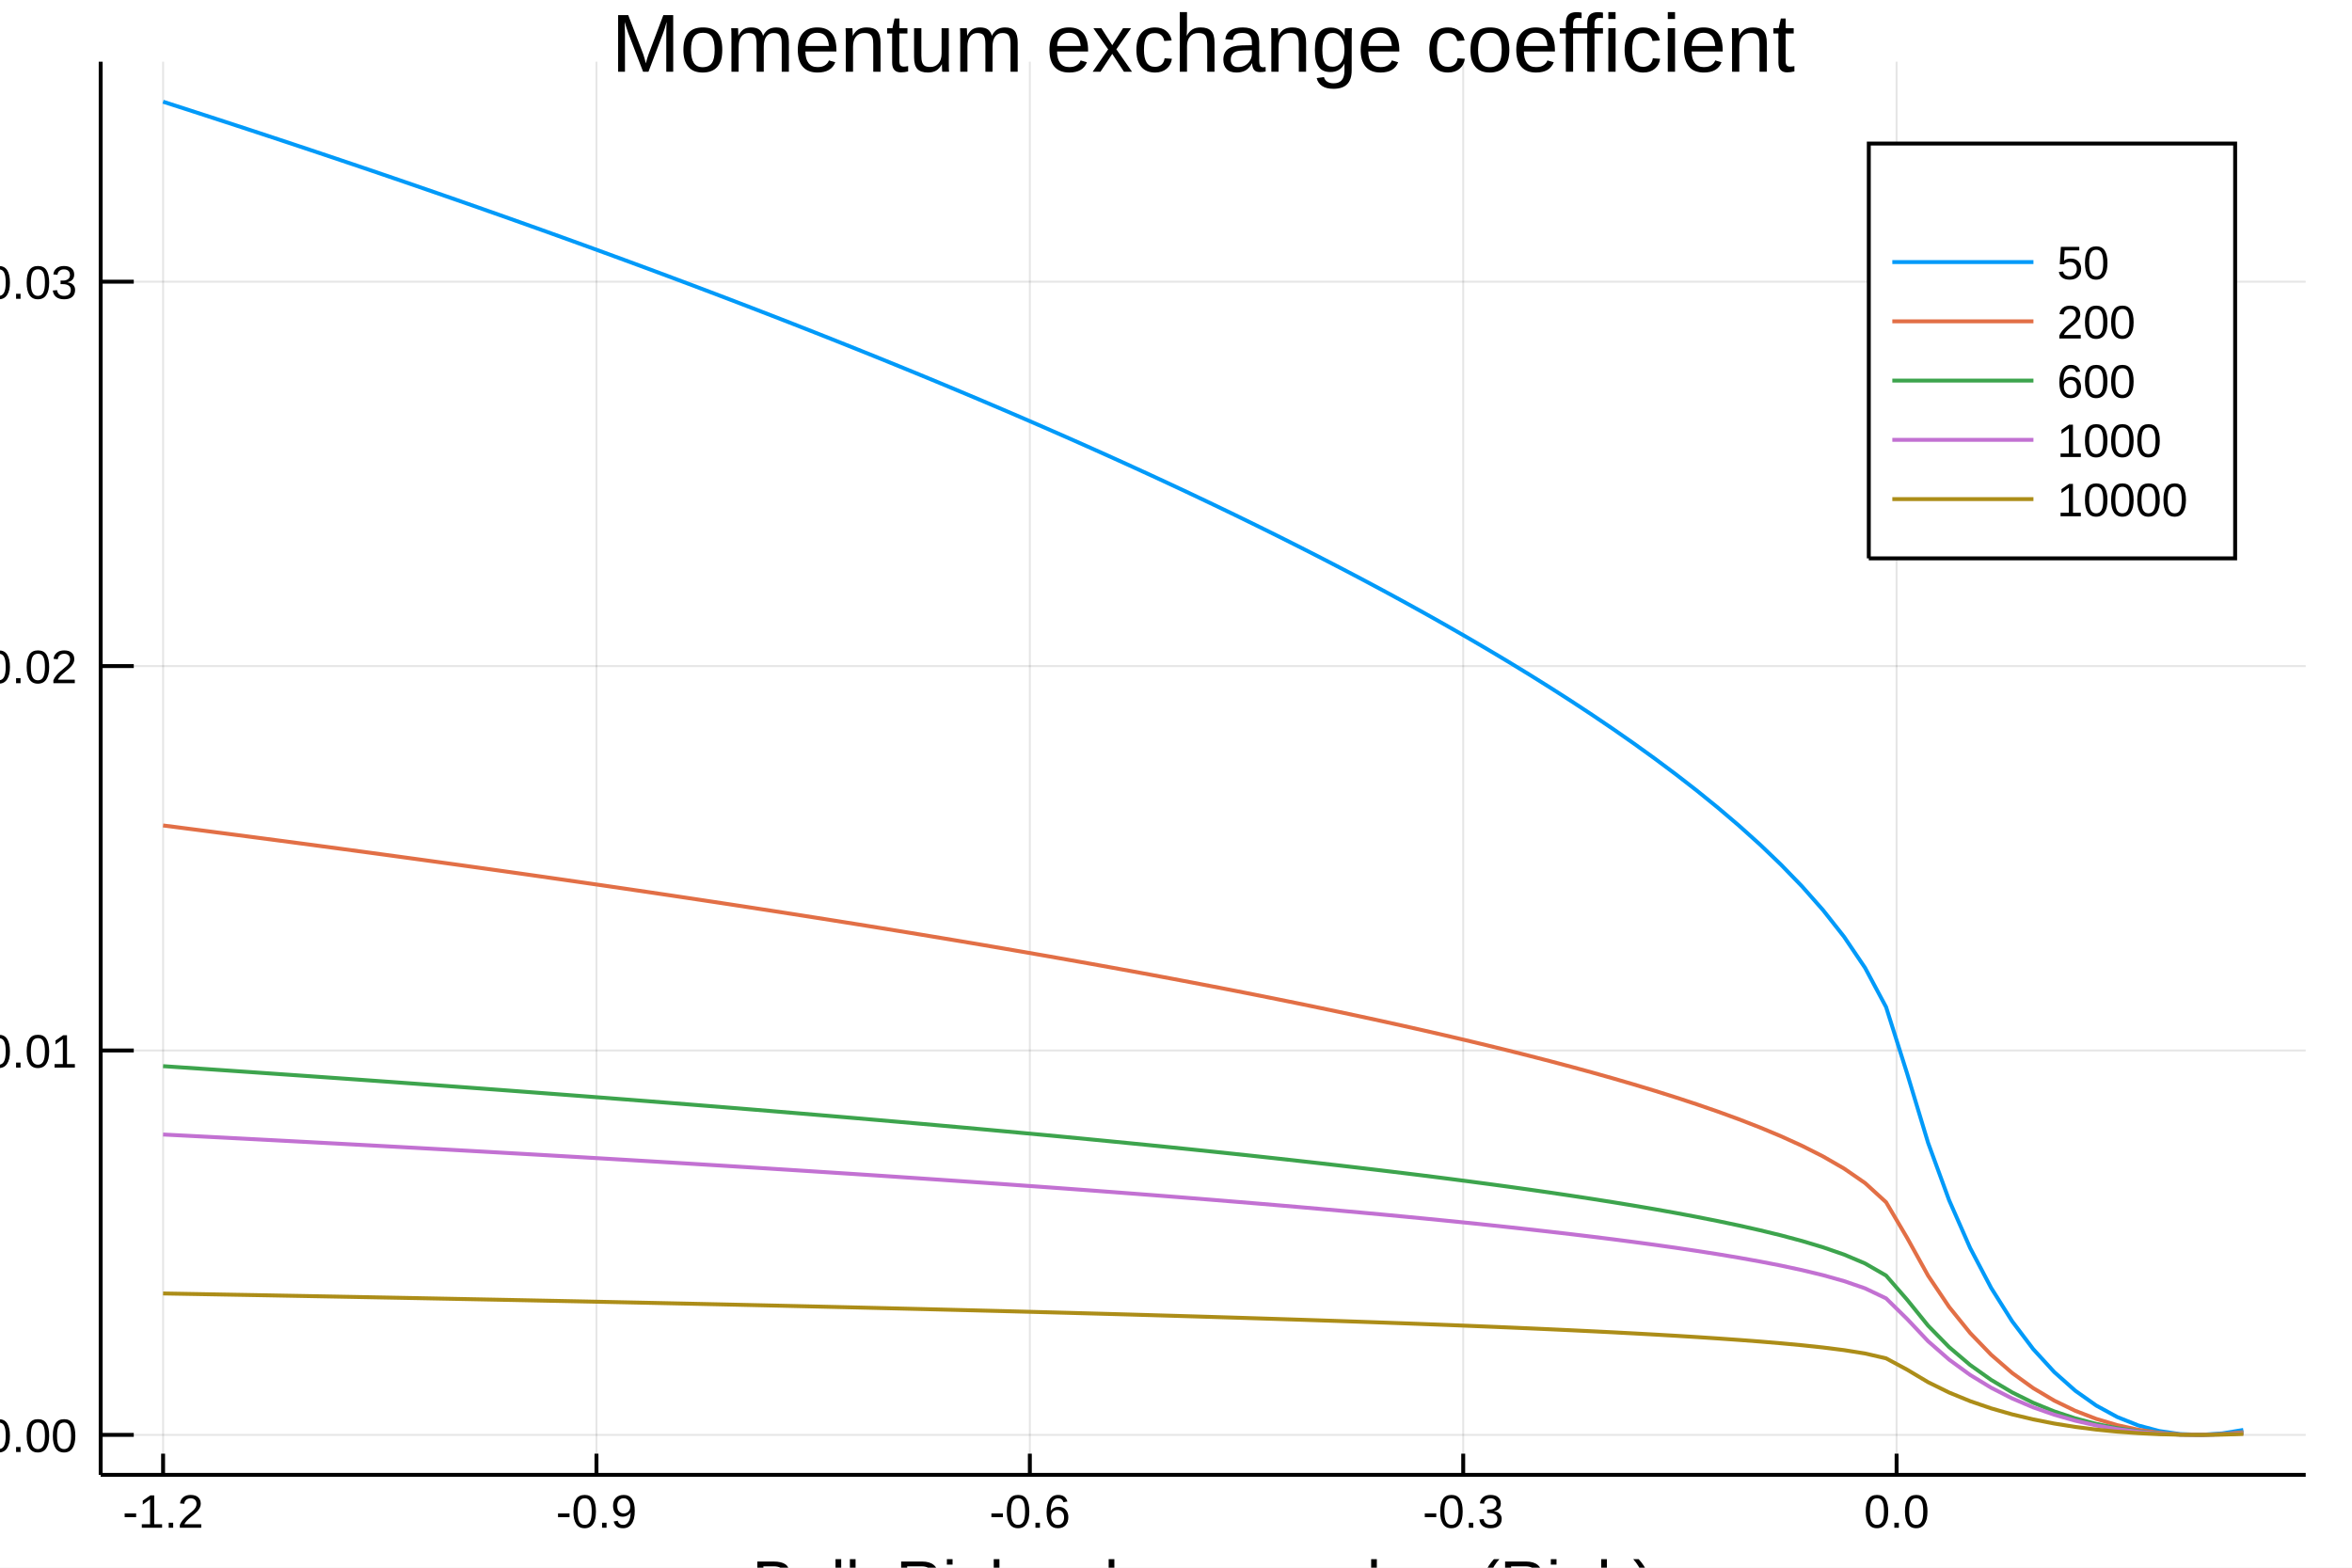
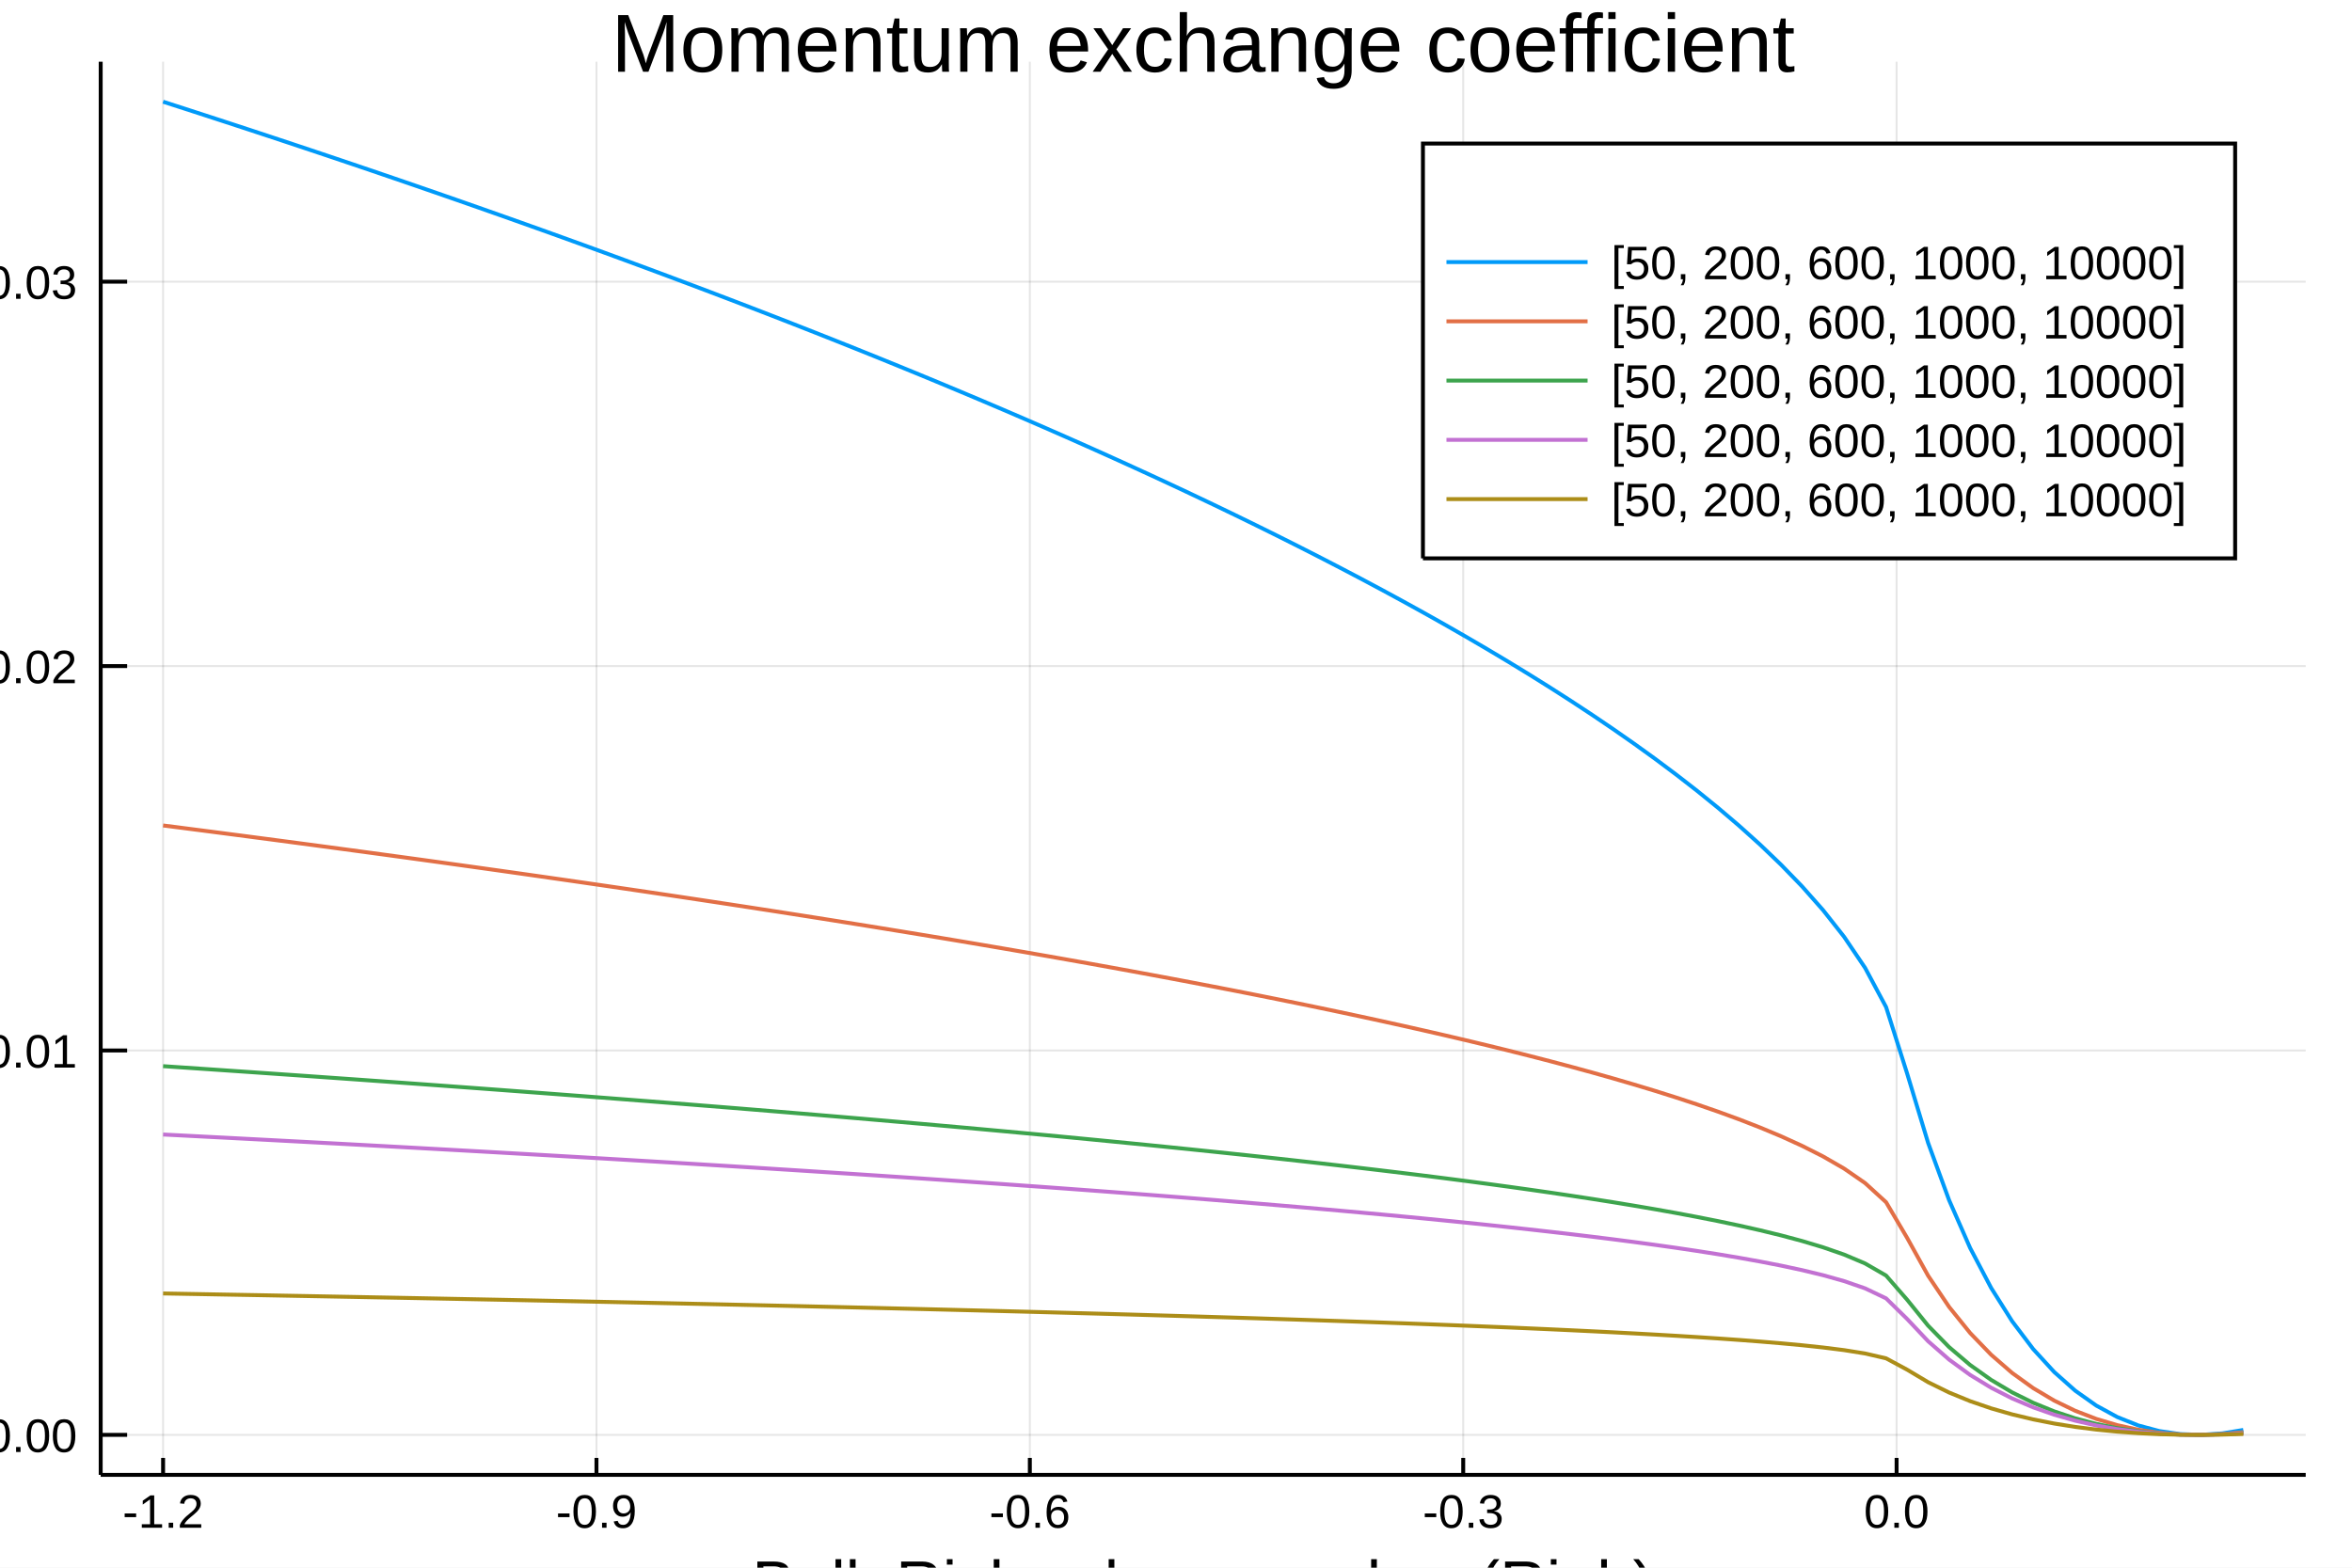
<svg xmlns="http://www.w3.org/2000/svg" width="600" height="400" viewBox="0 0 2400 1600">
  <defs>
-     <clipPath id="clip4800">
+     <clipPath id="clip5400">
      <rect x="0" y="0" width="2400" height="1600" />
    </clipPath>
  </defs>
-   <path clip-path="url(#clip4800)" d=" M0 1600 L2400 1600 L2400 0 L0 0  Z   " fill="#ffffff" fill-rule="evenodd" fill-opacity="1" />
+   <path clip-path="url(#clip5400)" d=" M0 1600 L2400 1600 L2400 0 L0 0  Z   " fill="#ffffff" fill-rule="evenodd" fill-opacity="1" />
  <defs>
-     <clipPath id="clip4801">
+     <clipPath id="clip5401">
      <rect x="480" y="0" width="1681" height="1600" />
    </clipPath>
  </defs>
-   <path clip-path="url(#clip4800)" d=" M102.74 1505.26 L2352.76 1505.26 L2352.76 62.992 L102.74 62.992  Z   " fill="#ffffff" fill-rule="evenodd" fill-opacity="1" />
+   <path clip-path="url(#clip5400)" d=" M102.74 1505.26 L2352.76 1505.26 L2352.76 62.992 L102.74 62.992  Z   " fill="#ffffff" fill-rule="evenodd" fill-opacity="1" />
  <defs>
-     <clipPath id="clip4802">
+     <clipPath id="clip5402">
      <rect x="102" y="62" width="2251" height="1443" />
    </clipPath>
  </defs>
-   <polyline clip-path="url(#clip4802)" style="stroke:#000000; stroke-width:2; stroke-opacity:0.1; fill:none" points="   166.42,1505.26 166.42,62.992    " />
-   <polyline clip-path="url(#clip4802)" style="stroke:#000000; stroke-width:2; stroke-opacity:0.1; fill:none" points="   608.64,1505.26 608.64,62.992    " />
-   <polyline clip-path="url(#clip4802)" style="stroke:#000000; stroke-width:2; stroke-opacity:0.1; fill:none" points="   1050.86,1505.26 1050.86,62.992    " />
-   <polyline clip-path="url(#clip4802)" style="stroke:#000000; stroke-width:2; stroke-opacity:0.1; fill:none" points="   1493.08,1505.26 1493.08,62.992    " />
-   <polyline clip-path="url(#clip4802)" style="stroke:#000000; stroke-width:2; stroke-opacity:0.1; fill:none" points="   1935.3,1505.26 1935.3,62.992    " />
-   <polyline clip-path="url(#clip4802)" style="stroke:#000000; stroke-width:2; stroke-opacity:0.1; fill:none" points="   102.74,1464.45 2352.76,1464.45    " />
-   <polyline clip-path="url(#clip4802)" style="stroke:#000000; stroke-width:2; stroke-opacity:0.1; fill:none" points="   102.74,1072.13 2352.76,1072.13    " />
-   <polyline clip-path="url(#clip4802)" style="stroke:#000000; stroke-width:2; stroke-opacity:0.1; fill:none" points="   102.74,679.81 2352.76,679.81    " />
-   <polyline clip-path="url(#clip4802)" style="stroke:#000000; stroke-width:2; stroke-opacity:0.1; fill:none" points="   102.74,287.491 2352.76,287.491    " />
-   <polyline clip-path="url(#clip4800)" style="stroke:#000000; stroke-width:4; stroke-opacity:1; fill:none" points="   102.74,1505.26 2352.76,1505.26    " />
-   <polyline clip-path="url(#clip4800)" style="stroke:#000000; stroke-width:4; stroke-opacity:1; fill:none" points="   102.74,1505.26 102.74,62.992    " />
-   <polyline clip-path="url(#clip4800)" style="stroke:#000000; stroke-width:4; stroke-opacity:1; fill:none" points="   166.42,1505.26 166.42,1483.63    " />
-   <polyline clip-path="url(#clip4800)" style="stroke:#000000; stroke-width:4; stroke-opacity:1; fill:none" points="   608.64,1505.26 608.64,1483.63    " />
-   <polyline clip-path="url(#clip4800)" style="stroke:#000000; stroke-width:4; stroke-opacity:1; fill:none" points="   1050.86,1505.26 1050.86,1483.63    " />
-   <polyline clip-path="url(#clip4800)" style="stroke:#000000; stroke-width:4; stroke-opacity:1; fill:none" points="   1493.08,1505.26 1493.08,1483.63    " />
-   <polyline clip-path="url(#clip4800)" style="stroke:#000000; stroke-width:4; stroke-opacity:1; fill:none" points="   1935.3,1505.26 1935.3,1483.63    " />
-   <polyline clip-path="url(#clip4800)" style="stroke:#000000; stroke-width:4; stroke-opacity:1; fill:none" points="   102.74,1464.45 136.49,1464.45    " />
-   <polyline clip-path="url(#clip4800)" style="stroke:#000000; stroke-width:4; stroke-opacity:1; fill:none" points="   102.74,1072.13 136.49,1072.13    " />
-   <polyline clip-path="url(#clip4800)" style="stroke:#000000; stroke-width:4; stroke-opacity:1; fill:none" points="   102.74,679.81 136.49,679.81    " />
-   <polyline clip-path="url(#clip4800)" style="stroke:#000000; stroke-width:4; stroke-opacity:1; fill:none" points="   102.74,287.491 136.49,287.491    " />
-   <g clip-path="url(#clip4800)">
+   <polyline clip-path="url(#clip5402)" style="stroke:#000000; stroke-width:2; stroke-opacity:0.1; fill:none" points="   166.42,1505.26 166.42,62.992    " />
+   <polyline clip-path="url(#clip5402)" style="stroke:#000000; stroke-width:2; stroke-opacity:0.1; fill:none" points="   608.64,1505.26 608.64,62.992    " />
+   <polyline clip-path="url(#clip5402)" style="stroke:#000000; stroke-width:2; stroke-opacity:0.1; fill:none" points="   1050.86,1505.26 1050.86,62.992    " />
+   <polyline clip-path="url(#clip5402)" style="stroke:#000000; stroke-width:2; stroke-opacity:0.1; fill:none" points="   1493.08,1505.26 1493.08,62.992    " />
+   <polyline clip-path="url(#clip5402)" style="stroke:#000000; stroke-width:2; stroke-opacity:0.1; fill:none" points="   1935.3,1505.26 1935.3,62.992    " />
+   <polyline clip-path="url(#clip5402)" style="stroke:#000000; stroke-width:2; stroke-opacity:0.1; fill:none" points="   102.74,1464.45 2352.76,1464.45    " />
+   <polyline clip-path="url(#clip5402)" style="stroke:#000000; stroke-width:2; stroke-opacity:0.1; fill:none" points="   102.74,1072.13 2352.76,1072.13    " />
+   <polyline clip-path="url(#clip5402)" style="stroke:#000000; stroke-width:2; stroke-opacity:0.1; fill:none" points="   102.74,679.81 2352.76,679.81    " />
+   <polyline clip-path="url(#clip5402)" style="stroke:#000000; stroke-width:2; stroke-opacity:0.1; fill:none" points="   102.74,287.491 2352.76,287.491    " />
+   <polyline clip-path="url(#clip5400)" style="stroke:#000000; stroke-width:4; stroke-opacity:1; fill:none" points="   102.74,1505.26 2352.76,1505.26    " />
+   <polyline clip-path="url(#clip5400)" style="stroke:#000000; stroke-width:4; stroke-opacity:1; fill:none" points="   102.74,1505.26 102.74,62.992    " />
+   <polyline clip-path="url(#clip5400)" style="stroke:#000000; stroke-width:4; stroke-opacity:1; fill:none" points="   166.42,1505.26 166.42,1487.95    " />
+   <polyline clip-path="url(#clip5400)" style="stroke:#000000; stroke-width:4; stroke-opacity:1; fill:none" points="   608.64,1505.26 608.64,1487.95    " />
+   <polyline clip-path="url(#clip5400)" style="stroke:#000000; stroke-width:4; stroke-opacity:1; fill:none" points="   1050.86,1505.26 1050.86,1487.95    " />
+   <polyline clip-path="url(#clip5400)" style="stroke:#000000; stroke-width:4; stroke-opacity:1; fill:none" points="   1493.08,1505.26 1493.08,1487.95    " />
+   <polyline clip-path="url(#clip5400)" style="stroke:#000000; stroke-width:4; stroke-opacity:1; fill:none" points="   1935.3,1505.26 1935.3,1487.95    " />
+   <polyline clip-path="url(#clip5400)" style="stroke:#000000; stroke-width:4; stroke-opacity:1; fill:none" points="   102.74,1464.45 129.74,1464.45    " />
+   <polyline clip-path="url(#clip5400)" style="stroke:#000000; stroke-width:4; stroke-opacity:1; fill:none" points="   102.74,1072.13 129.74,1072.13    " />
+   <polyline clip-path="url(#clip5400)" style="stroke:#000000; stroke-width:4; stroke-opacity:1; fill:none" points="   102.74,679.81 129.74,679.81    " />
+   <polyline clip-path="url(#clip5400)" style="stroke:#000000; stroke-width:4; stroke-opacity:1; fill:none" points="   102.74,287.491 129.74,287.491    " />
+   <g clip-path="url(#clip5400)">
    <text style="fill:#000000; fill-opacity:1; font-family:Arial,Helvetica Neue,Helvetica,sans-serif; font-size:48px; text-anchor:middle;" transform="rotate(0, 166.42, 1559.26)" x="166.42" y="1559.26">-1.2</text>
  </g>
-   <g clip-path="url(#clip4800)">
+   <g clip-path="url(#clip5400)">
    <text style="fill:#000000; fill-opacity:1; font-family:Arial,Helvetica Neue,Helvetica,sans-serif; font-size:48px; text-anchor:middle;" transform="rotate(0, 608.64, 1559.26)" x="608.64" y="1559.26">-0.9</text>
  </g>
-   <g clip-path="url(#clip4800)">
+   <g clip-path="url(#clip5400)">
    <text style="fill:#000000; fill-opacity:1; font-family:Arial,Helvetica Neue,Helvetica,sans-serif; font-size:48px; text-anchor:middle;" transform="rotate(0, 1050.86, 1559.26)" x="1050.86" y="1559.26">-0.6</text>
  </g>
-   <g clip-path="url(#clip4800)">
+   <g clip-path="url(#clip5400)">
    <text style="fill:#000000; fill-opacity:1; font-family:Arial,Helvetica Neue,Helvetica,sans-serif; font-size:48px; text-anchor:middle;" transform="rotate(0, 1493.08, 1559.26)" x="1493.08" y="1559.26">-0.3</text>
  </g>
-   <g clip-path="url(#clip4800)">
+   <g clip-path="url(#clip5400)">
    <text style="fill:#000000; fill-opacity:1; font-family:Arial,Helvetica Neue,Helvetica,sans-serif; font-size:48px; text-anchor:middle;" transform="rotate(0, 1935.3, 1559.26)" x="1935.3" y="1559.26">0.0</text>
  </g>
-   <g clip-path="url(#clip4800)">
+   <g clip-path="url(#clip5400)">
    <text style="fill:#000000; fill-opacity:1; font-family:Arial,Helvetica Neue,Helvetica,sans-serif; font-size:48px; text-anchor:end;" transform="rotate(0, 78.7402, 1481.95)" x="78.74" y="1481.95">0.00</text>
  </g>
-   <g clip-path="url(#clip4800)">
+   <g clip-path="url(#clip5400)">
    <text style="fill:#000000; fill-opacity:1; font-family:Arial,Helvetica Neue,Helvetica,sans-serif; font-size:48px; text-anchor:end;" transform="rotate(0, 78.7402, 1089.63)" x="78.74" y="1089.63">0.01</text>
  </g>
-   <g clip-path="url(#clip4800)">
+   <g clip-path="url(#clip5400)">
    <text style="fill:#000000; fill-opacity:1; font-family:Arial,Helvetica Neue,Helvetica,sans-serif; font-size:48px; text-anchor:end;" transform="rotate(0, 78.7402, 697.31)" x="78.74" y="697.31">0.02</text>
  </g>
-   <g clip-path="url(#clip4800)">
+   <g clip-path="url(#clip5400)">
    <text style="fill:#000000; fill-opacity:1; font-family:Arial,Helvetica Neue,Helvetica,sans-serif; font-size:48px; text-anchor:end;" transform="rotate(0, 78.7402, 304.991)" x="78.74" y="304.991">0.03</text>
  </g>
-   <g clip-path="url(#clip4800)">
+   <g clip-path="url(#clip5400)">
    <text style="fill:#000000; fill-opacity:1; font-family:Arial,Helvetica Neue,Helvetica,sans-serif; font-size:84px; text-anchor:middle;" transform="rotate(0, 1227.75, 73.2)" x="1227.75" y="73.2">Momentum exchange coefficient</text>
  </g>
-   <g clip-path="url(#clip4800)">
+   <g clip-path="url(#clip5400)">
    <text style="fill:#000000; fill-opacity:1; font-family:Arial,Helvetica Neue,Helvetica,sans-serif; font-size:66px; text-anchor:middle;" transform="rotate(0, 1227.75, 1639.12)" x="1227.75" y="1639.12">Bulk Richardson number (Ri_b)</text>
  </g>
-   <g clip-path="url(#clip4800)">
+   <g clip-path="url(#clip5400)">
    <text style="fill:#000000; fill-opacity:1; font-family:Arial,Helvetica Neue,Helvetica,sans-serif; font-size:66px; text-anchor:middle;" transform="rotate(-90, -50.4901, 784.126)" x="-50.49" y="784.126">Drag coefficient</text>
  </g>
-   <polyline clip-path="url(#clip4802)" style="stroke:#009af9; stroke-width:4; stroke-opacity:1; fill:none" points="   166.42,103.811 187.861,110.726 209.302,117.678 230.743,124.668 252.184,131.696 273.625,138.764 295.066,145.872 316.507,153.021 337.948,160.211 359.389,167.443    380.83,174.719 402.271,182.038 423.712,189.401 445.153,196.811 466.593,204.266 488.034,211.77 509.475,219.321 530.916,226.922 552.357,234.572 573.798,242.275    595.239,250.03 616.68,257.838 638.121,265.702 659.562,273.621 681.003,281.598 702.444,289.634 723.885,297.729 745.326,305.887 766.767,314.107 788.208,322.392    809.649,330.744 831.09,339.163 852.531,347.652 873.972,356.214 895.413,364.849 916.854,373.559 938.295,382.348 959.736,391.217 981.177,400.169 1002.62,409.206    1024.06,418.332 1045.5,427.548 1066.94,436.858 1088.38,446.265 1109.82,455.772 1131.26,465.383 1152.7,475.103 1174.15,484.934 1195.59,494.881 1217.03,504.949    1238.47,515.144 1259.91,525.469 1281.35,535.931 1302.79,546.537 1324.23,557.293 1345.67,568.206 1367.11,579.284 1388.56,590.536 1410,601.972 1431.44,613.601    1452.88,625.436 1474.32,637.49 1495.76,649.776 1517.2,662.311 1538.64,675.112 1560.08,688.2 1581.52,701.599 1602.97,715.335 1624.41,729.439 1645.85,743.947    1667.29,758.903 1688.73,774.358 1710.17,790.375 1731.61,807.031 1753.05,824.423 1774.49,842.679 1795.93,861.965 1817.37,882.51 1838.82,904.648 1860.26,928.884    1881.7,956.064 1903.14,987.787 1924.58,1027.84 1946.02,1095.55 1967.46,1166.44 1988.9,1224.96 2010.34,1273.69 2031.78,1314.45 2053.23,1348.52 2074.67,1376.87    2096.11,1400.27 2117.55,1419.32 2138.99,1434.5 2160.43,1446.22 2181.87,1454.8 2203.31,1460.54 2224.75,1463.67 2246.19,1464.41 2267.64,1462.94 2289.08,1459.42       " />
-   <polyline clip-path="url(#clip4802)" style="stroke:#e26f46; stroke-width:4; stroke-opacity:1; fill:none" points="   166.42,842.475 187.861,845.232 209.302,848.004 230.743,850.791 252.184,853.594 273.625,856.412 295.066,859.246 316.507,862.096 337.948,864.963 359.389,867.847    380.83,870.748 402.271,873.667 423.712,876.603 445.153,879.558 466.593,882.532 488.034,885.524 509.475,888.536 530.916,891.568 552.357,894.62 573.798,897.692    595.239,900.786 616.68,903.902 638.121,907.04 659.562,910.201 681.003,913.385 702.444,916.593 723.885,919.825 745.326,923.083 766.767,926.366 788.208,929.676    809.649,933.013 831.09,936.378 852.531,939.772 873.972,943.195 895.413,946.649 916.854,950.134 938.295,953.651 959.736,957.202 981.177,960.787 1002.62,964.408    1024.06,968.066 1045.5,971.761 1066.94,975.496 1088.38,979.272 1109.82,983.09 1131.26,986.952 1152.7,990.86 1174.15,994.815 1195.59,998.82 1217.03,1002.88    1238.47,1006.99 1259.91,1011.15 1281.35,1015.38 1302.79,1019.67 1324.23,1024.02 1345.67,1028.44 1367.11,1032.93 1388.56,1037.5 1410,1042.15 1431.44,1046.89    1452.88,1051.72 1474.32,1056.64 1495.76,1061.67 1517.2,1066.81 1538.64,1072.07 1560.08,1077.46 1581.52,1082.99 1602.97,1088.68 1624.41,1094.54 1645.85,1100.58    1667.29,1106.84 1688.73,1113.32 1710.17,1120.08 1731.61,1127.14 1753.05,1134.55 1774.49,1142.38 1795.93,1150.72 1817.37,1159.68 1838.82,1169.44 1860.26,1180.27    1881.7,1192.63 1903.14,1207.44 1924.58,1227.01 1946.02,1263.34 1967.46,1301.98 1988.9,1333.88 2010.34,1360.46 2031.78,1382.67 2053.23,1401.25 2074.67,1416.71    2096.11,1429.46 2117.55,1439.85 2138.99,1448.12 2160.43,1454.51 2181.87,1459.19 2203.31,1462.32 2224.75,1464.02 2246.19,1464.43 2267.64,1463.63 2289.08,1461.71       " />
-   <polyline clip-path="url(#clip4802)" style="stroke:#3da44d; stroke-width:4; stroke-opacity:1; fill:none" points="   166.42,1088.13 187.861,1089.58 209.302,1091.03 230.743,1092.49 252.184,1093.96 273.625,1095.44 295.066,1096.93 316.507,1098.42 337.948,1099.93 359.389,1101.44    380.83,1102.97 402.271,1104.5 423.712,1106.05 445.153,1107.6 466.593,1109.17 488.034,1110.74 509.475,1112.33 530.916,1113.93 552.357,1115.54 573.798,1117.16    595.239,1118.79 616.68,1120.44 638.121,1122.09 659.562,1123.76 681.003,1125.45 702.444,1127.15 723.885,1128.86 745.326,1130.58 766.767,1132.32 788.208,1134.08    809.649,1135.85 831.09,1137.64 852.531,1139.44 873.972,1141.26 895.413,1143.1 916.854,1144.96 938.295,1146.83 959.736,1148.73 981.177,1150.64 1002.62,1152.58    1024.06,1154.53 1045.5,1156.51 1066.94,1158.51 1088.38,1160.54 1109.82,1162.59 1131.26,1164.67 1152.7,1166.77 1174.15,1168.9 1195.59,1171.06 1217.03,1173.25    1238.47,1175.47 1259.91,1177.72 1281.35,1180.01 1302.79,1182.34 1324.23,1184.71 1345.67,1187.11 1367.11,1189.56 1388.56,1192.06 1410,1194.6 1431.44,1197.19    1452.88,1199.84 1474.32,1202.55 1495.76,1205.32 1517.2,1208.16 1538.64,1211.07 1560.08,1214.07 1581.52,1217.14 1602.97,1220.32 1624.41,1223.59 1645.85,1226.98    1667.29,1230.51 1688.73,1234.17 1710.17,1238 1731.61,1242.03 1753.05,1246.27 1774.49,1250.78 1795.93,1255.61 1817.37,1260.83 1838.82,1266.57 1860.26,1273    1881.7,1280.43 1903.14,1289.5 1924.58,1301.86 1946.02,1326.48 1967.46,1353 1988.9,1374.88 2010.34,1393.11 2031.78,1408.35 2053.23,1421.09 2074.67,1431.7    2096.11,1440.45 2117.55,1447.57 2138.99,1453.25 2160.43,1457.63 2181.87,1460.84 2203.31,1462.99 2224.75,1464.16 2246.19,1464.43 2267.64,1463.88 2289.08,1462.57       " />
-   <polyline clip-path="url(#clip4802)" style="stroke:#c271d2; stroke-width:4; stroke-opacity:1; fill:none" points="   166.42,1157.9 187.861,1158.99 209.302,1160.1 230.743,1161.2 252.184,1162.32 273.625,1163.44 295.066,1164.57 316.507,1165.71 337.948,1166.85 359.389,1168    380.83,1169.16 402.271,1170.33 423.712,1171.5 445.153,1172.68 466.593,1173.87 488.034,1175.07 509.475,1176.28 530.916,1177.5 552.357,1178.72 573.798,1179.96    595.239,1181.2 616.68,1182.46 638.121,1183.72 659.562,1185 681.003,1186.28 702.444,1187.58 723.885,1188.89 745.326,1190.2 766.767,1191.53 788.208,1192.88    809.649,1194.23 831.09,1195.6 852.531,1196.98 873.972,1198.37 895.413,1199.78 916.854,1201.21 938.295,1202.64 959.736,1204.1 981.177,1205.57 1002.62,1207.05    1024.06,1208.55 1045.5,1210.08 1066.94,1211.61 1088.38,1213.17 1109.82,1214.75 1131.26,1216.35 1152.7,1217.97 1174.15,1219.61 1195.59,1221.28 1217.03,1222.97    1238.47,1224.68 1259.91,1226.43 1281.35,1228.2 1302.79,1230 1324.23,1231.83 1345.67,1233.7 1367.11,1235.6 1388.56,1237.54 1410,1239.51 1431.44,1241.53    1452.88,1243.59 1474.32,1245.7 1495.76,1247.86 1517.2,1250.08 1538.64,1252.36 1560.08,1254.7 1581.52,1257.11 1602.97,1259.6 1624.41,1262.17 1645.85,1264.84    1667.29,1267.61 1688.73,1270.51 1710.17,1273.53 1731.61,1276.72 1753.05,1280.09 1774.49,1283.67 1795.93,1287.52 1817.37,1291.7 1838.82,1296.3 1860.26,1301.48    1881.7,1307.51 1903.14,1314.91 1924.58,1325.13 1946.02,1346.13 1967.46,1368.87 1988.9,1387.64 2010.34,1403.27 2031.78,1416.34 2053.23,1427.27 2074.67,1436.36    2096.11,1443.87 2117.55,1449.97 2138.99,1454.84 2160.43,1458.6 2181.87,1461.35 2203.31,1463.19 2224.75,1464.2 2246.19,1464.44 2267.64,1463.96 2289.08,1462.83       " />
-   <polyline clip-path="url(#clip4802)" style="stroke:#ac8d18; stroke-width:4; stroke-opacity:1; fill:none" points="   166.42,1320.12 187.861,1320.5 209.302,1320.88 230.743,1321.27 252.184,1321.65 273.625,1322.04 295.066,1322.44 316.507,1322.83 337.948,1323.23 359.389,1323.63    380.83,1324.04 402.271,1324.44 423.712,1324.85 445.153,1325.27 466.593,1325.69 488.034,1326.11 509.475,1326.53 530.916,1326.96 552.357,1327.4 573.798,1327.83    595.239,1328.27 616.68,1328.72 638.121,1329.17 659.562,1329.62 681.003,1330.08 702.444,1330.54 723.885,1331.01 745.326,1331.48 766.767,1331.96 788.208,1332.44    809.649,1332.93 831.09,1333.42 852.531,1333.92 873.972,1334.43 895.413,1334.94 916.854,1335.46 938.295,1335.98 959.736,1336.51 981.177,1337.05 1002.62,1337.59    1024.06,1338.14 1045.5,1338.7 1066.94,1339.27 1088.38,1339.84 1109.82,1340.43 1131.26,1341.02 1152.7,1341.62 1174.15,1342.24 1195.59,1342.86 1217.03,1343.49    1238.47,1344.14 1259.91,1344.79 1281.35,1345.46 1302.79,1346.15 1324.23,1346.84 1345.67,1347.55 1367.11,1348.28 1388.56,1349.02 1410,1349.78 1431.44,1350.56    1452.88,1351.36 1474.32,1352.18 1495.76,1353.03 1517.2,1353.9 1538.64,1354.79 1560.08,1355.72 1581.52,1356.67 1602.97,1357.67 1624.41,1358.7 1645.85,1359.77    1667.29,1360.9 1688.73,1362.08 1710.17,1363.32 1731.61,1364.64 1753.05,1366.04 1774.49,1367.55 1795.93,1369.18 1817.37,1370.97 1838.82,1372.97 1860.26,1375.26    1881.7,1377.96 1903.14,1381.38 1924.58,1386.34 1946.02,1397.9 1967.46,1410.69 1988.9,1421.24 2010.34,1430.03 2031.78,1437.39 2053.23,1443.53 2074.67,1448.65    2096.11,1452.87 2117.55,1456.31 2138.99,1459.05 2160.43,1461.16 2181.87,1462.71 2203.31,1463.74 2224.75,1464.31 2246.19,1464.44 2267.64,1464.18 2289.08,1463.54       " />
-   <path clip-path="url(#clip4800)" d=" M1906.94 569.872 L2280.76 569.872 L2280.76 146.512 L1906.94 146.512  Z   " fill="#ffffff" fill-rule="evenodd" fill-opacity="1" />
-   <polyline clip-path="url(#clip4800)" style="stroke:#000000; stroke-width:4; stroke-opacity:1; fill:none" points="   1906.94,569.872 2280.76,569.872 2280.76,146.512 1906.94,146.512 1906.94,569.872    " />
-   <polyline clip-path="url(#clip4800)" style="stroke:#009af9; stroke-width:4; stroke-opacity:1; fill:none" points="   1930.94,267.472 2074.94,267.472    " />
-   <g clip-path="url(#clip4800)">
-     <text style="fill:#000000; fill-opacity:1; font-family:Arial,Helvetica Neue,Helvetica,sans-serif; font-size:48px; text-anchor:start;" transform="rotate(0, 2098.94, 284.972)" x="2098.94" y="284.972">50</text>
+   <polyline clip-path="url(#clip5402)" style="stroke:#009af9; stroke-width:4; stroke-opacity:1; fill:none" points="   166.42,103.811 187.861,110.726 209.302,117.678 230.743,124.668 252.184,131.696 273.625,138.764 295.066,145.872 316.507,153.021 337.948,160.211 359.389,167.443    380.83,174.719 402.271,182.038 423.712,189.401 445.153,196.811 466.593,204.266 488.034,211.77 509.475,219.321 530.916,226.922 552.357,234.572 573.798,242.275    595.239,250.03 616.68,257.838 638.121,265.702 659.562,273.621 681.003,281.598 702.444,289.634 723.885,297.729 745.326,305.887 766.767,314.107 788.208,322.392    809.649,330.744 831.09,339.163 852.531,347.652 873.972,356.214 895.413,364.849 916.854,373.559 938.295,382.348 959.736,391.217 981.177,400.169 1002.62,409.206    1024.06,418.332 1045.5,427.548 1066.94,436.858 1088.38,446.265 1109.82,455.772 1131.26,465.383 1152.7,475.103 1174.15,484.934 1195.59,494.881 1217.03,504.949    1238.47,515.144 1259.91,525.469 1281.35,535.931 1302.79,546.537 1324.23,557.293 1345.67,568.206 1367.11,579.284 1388.56,590.536 1410,601.972 1431.44,613.601    1452.88,625.436 1474.32,637.49 1495.76,649.776 1517.2,662.311 1538.64,675.112 1560.08,688.2 1581.52,701.599 1602.97,715.335 1624.41,729.439 1645.85,743.947    1667.29,758.903 1688.73,774.358 1710.17,790.375 1731.61,807.031 1753.05,824.423 1774.49,842.679 1795.93,861.965 1817.37,882.51 1838.82,904.648 1860.26,928.884    1881.7,956.064 1903.14,987.787 1924.58,1027.84 1946.02,1095.55 1967.46,1166.44 1988.9,1224.96 2010.34,1273.69 2031.78,1314.45 2053.23,1348.52 2074.67,1376.87    2096.11,1400.27 2117.55,1419.32 2138.99,1434.5 2160.43,1446.22 2181.87,1454.8 2203.31,1460.54 2224.75,1463.67 2246.19,1464.41 2267.64,1462.94 2289.08,1459.42       " />
+   <polyline clip-path="url(#clip5402)" style="stroke:#e26f46; stroke-width:4; stroke-opacity:1; fill:none" points="   166.42,842.475 187.861,845.232 209.302,848.004 230.743,850.791 252.184,853.594 273.625,856.412 295.066,859.246 316.507,862.096 337.948,864.963 359.389,867.847    380.83,870.748 402.271,873.667 423.712,876.603 445.153,879.558 466.593,882.532 488.034,885.524 509.475,888.536 530.916,891.568 552.357,894.62 573.798,897.692    595.239,900.786 616.68,903.902 638.121,907.04 659.562,910.201 681.003,913.385 702.444,916.593 723.885,919.825 745.326,923.083 766.767,926.366 788.208,929.676    809.649,933.013 831.09,936.378 852.531,939.772 873.972,943.195 895.413,946.649 916.854,950.134 938.295,953.651 959.736,957.202 981.177,960.787 1002.62,964.408    1024.06,968.066 1045.5,971.761 1066.94,975.496 1088.38,979.272 1109.82,983.09 1131.26,986.952 1152.7,990.86 1174.15,994.815 1195.59,998.82 1217.03,1002.88    1238.47,1006.99 1259.91,1011.15 1281.35,1015.38 1302.79,1019.67 1324.23,1024.02 1345.67,1028.44 1367.11,1032.93 1388.56,1037.5 1410,1042.15 1431.44,1046.89    1452.88,1051.72 1474.32,1056.64 1495.76,1061.67 1517.2,1066.81 1538.64,1072.07 1560.08,1077.46 1581.52,1082.99 1602.97,1088.68 1624.41,1094.54 1645.85,1100.58    1667.29,1106.84 1688.73,1113.32 1710.17,1120.08 1731.61,1127.14 1753.05,1134.55 1774.49,1142.38 1795.93,1150.72 1817.37,1159.68 1838.82,1169.44 1860.26,1180.27    1881.7,1192.63 1903.14,1207.44 1924.58,1227.01 1946.02,1263.34 1967.46,1301.98 1988.9,1333.88 2010.34,1360.46 2031.78,1382.67 2053.23,1401.25 2074.67,1416.71    2096.11,1429.46 2117.55,1439.85 2138.99,1448.12 2160.43,1454.51 2181.87,1459.19 2203.31,1462.32 2224.75,1464.02 2246.19,1464.43 2267.64,1463.63 2289.08,1461.71       " />
+   <polyline clip-path="url(#clip5402)" style="stroke:#3da44d; stroke-width:4; stroke-opacity:1; fill:none" points="   166.42,1088.13 187.861,1089.58 209.302,1091.03 230.743,1092.49 252.184,1093.96 273.625,1095.44 295.066,1096.93 316.507,1098.42 337.948,1099.93 359.389,1101.44    380.83,1102.97 402.271,1104.5 423.712,1106.05 445.153,1107.6 466.593,1109.17 488.034,1110.74 509.475,1112.33 530.916,1113.93 552.357,1115.54 573.798,1117.16    595.239,1118.79 616.68,1120.44 638.121,1122.09 659.562,1123.76 681.003,1125.45 702.444,1127.15 723.885,1128.86 745.326,1130.58 766.767,1132.32 788.208,1134.08    809.649,1135.85 831.09,1137.64 852.531,1139.44 873.972,1141.26 895.413,1143.1 916.854,1144.96 938.295,1146.83 959.736,1148.73 981.177,1150.64 1002.62,1152.58    1024.06,1154.53 1045.5,1156.51 1066.94,1158.51 1088.38,1160.54 1109.82,1162.59 1131.26,1164.67 1152.7,1166.77 1174.15,1168.9 1195.59,1171.06 1217.03,1173.25    1238.47,1175.47 1259.91,1177.72 1281.35,1180.01 1302.79,1182.34 1324.23,1184.71 1345.67,1187.11 1367.11,1189.56 1388.56,1192.06 1410,1194.6 1431.44,1197.19    1452.88,1199.84 1474.32,1202.55 1495.76,1205.32 1517.2,1208.16 1538.64,1211.07 1560.08,1214.07 1581.52,1217.14 1602.97,1220.32 1624.41,1223.59 1645.85,1226.98    1667.29,1230.51 1688.73,1234.17 1710.17,1238 1731.61,1242.03 1753.05,1246.27 1774.49,1250.78 1795.93,1255.61 1817.37,1260.83 1838.82,1266.57 1860.26,1273    1881.7,1280.43 1903.14,1289.5 1924.58,1301.86 1946.02,1326.48 1967.46,1353 1988.9,1374.88 2010.34,1393.11 2031.78,1408.35 2053.23,1421.09 2074.67,1431.7    2096.11,1440.45 2117.55,1447.57 2138.99,1453.25 2160.43,1457.63 2181.87,1460.84 2203.31,1462.99 2224.75,1464.16 2246.19,1464.43 2267.64,1463.88 2289.08,1462.57       " />
+   <polyline clip-path="url(#clip5402)" style="stroke:#c271d2; stroke-width:4; stroke-opacity:1; fill:none" points="   166.42,1157.9 187.861,1158.99 209.302,1160.1 230.743,1161.2 252.184,1162.32 273.625,1163.44 295.066,1164.57 316.507,1165.71 337.948,1166.85 359.389,1168    380.83,1169.16 402.271,1170.33 423.712,1171.5 445.153,1172.68 466.593,1173.87 488.034,1175.07 509.475,1176.28 530.916,1177.5 552.357,1178.72 573.798,1179.96    595.239,1181.2 616.68,1182.46 638.121,1183.72 659.562,1185 681.003,1186.28 702.444,1187.58 723.885,1188.89 745.326,1190.2 766.767,1191.53 788.208,1192.88    809.649,1194.23 831.09,1195.6 852.531,1196.98 873.972,1198.37 895.413,1199.78 916.854,1201.21 938.295,1202.64 959.736,1204.1 981.177,1205.57 1002.62,1207.05    1024.06,1208.55 1045.5,1210.08 1066.94,1211.61 1088.38,1213.17 1109.82,1214.75 1131.26,1216.35 1152.7,1217.97 1174.15,1219.61 1195.59,1221.28 1217.03,1222.97    1238.47,1224.68 1259.91,1226.43 1281.35,1228.2 1302.79,1230 1324.23,1231.83 1345.67,1233.7 1367.11,1235.6 1388.56,1237.54 1410,1239.51 1431.44,1241.53    1452.88,1243.59 1474.32,1245.7 1495.76,1247.86 1517.2,1250.08 1538.64,1252.36 1560.08,1254.7 1581.52,1257.11 1602.97,1259.6 1624.41,1262.17 1645.85,1264.84    1667.29,1267.61 1688.73,1270.51 1710.17,1273.53 1731.61,1276.72 1753.05,1280.09 1774.49,1283.67 1795.93,1287.52 1817.37,1291.7 1838.82,1296.3 1860.26,1301.48    1881.7,1307.51 1903.14,1314.91 1924.58,1325.13 1946.02,1346.13 1967.46,1368.87 1988.9,1387.64 2010.34,1403.27 2031.78,1416.34 2053.23,1427.27 2074.67,1436.36    2096.11,1443.87 2117.55,1449.97 2138.99,1454.84 2160.43,1458.6 2181.87,1461.35 2203.31,1463.19 2224.75,1464.2 2246.19,1464.44 2267.64,1463.96 2289.08,1462.83       " />
+   <polyline clip-path="url(#clip5402)" style="stroke:#ac8d18; stroke-width:4; stroke-opacity:1; fill:none" points="   166.42,1320.12 187.861,1320.5 209.302,1320.88 230.743,1321.27 252.184,1321.65 273.625,1322.04 295.066,1322.44 316.507,1322.83 337.948,1323.23 359.389,1323.63    380.83,1324.04 402.271,1324.44 423.712,1324.85 445.153,1325.27 466.593,1325.69 488.034,1326.11 509.475,1326.53 530.916,1326.96 552.357,1327.4 573.798,1327.83    595.239,1328.27 616.68,1328.72 638.121,1329.17 659.562,1329.62 681.003,1330.08 702.444,1330.54 723.885,1331.01 745.326,1331.48 766.767,1331.96 788.208,1332.44    809.649,1332.93 831.09,1333.42 852.531,1333.92 873.972,1334.43 895.413,1334.94 916.854,1335.46 938.295,1335.98 959.736,1336.51 981.177,1337.05 1002.62,1337.59    1024.06,1338.14 1045.5,1338.7 1066.94,1339.27 1088.38,1339.84 1109.82,1340.43 1131.26,1341.02 1152.7,1341.62 1174.15,1342.24 1195.59,1342.86 1217.03,1343.49    1238.47,1344.14 1259.91,1344.79 1281.35,1345.46 1302.79,1346.15 1324.23,1346.84 1345.67,1347.55 1367.11,1348.28 1388.56,1349.02 1410,1349.78 1431.44,1350.56    1452.88,1351.36 1474.32,1352.18 1495.76,1353.03 1517.2,1353.9 1538.64,1354.79 1560.08,1355.72 1581.52,1356.67 1602.97,1357.67 1624.41,1358.7 1645.85,1359.77    1667.29,1360.9 1688.73,1362.08 1710.17,1363.32 1731.61,1364.64 1753.05,1366.04 1774.49,1367.55 1795.93,1369.18 1817.37,1370.97 1838.82,1372.97 1860.26,1375.26    1881.7,1377.96 1903.14,1381.38 1924.58,1386.34 1946.02,1397.9 1967.46,1410.69 1988.9,1421.24 2010.34,1430.03 2031.78,1437.39 2053.23,1443.53 2074.67,1448.65    2096.11,1452.87 2117.55,1456.31 2138.99,1459.05 2160.43,1461.16 2181.87,1462.71 2203.31,1463.74 2224.75,1464.31 2246.19,1464.44 2267.64,1464.18 2289.08,1463.54       " />
+   <path clip-path="url(#clip5400)" d=" M1451.98 569.872 L2280.76 569.872 L2280.76 146.512 L1451.98 146.512  Z   " fill="#ffffff" fill-rule="evenodd" fill-opacity="1" />
+   <polyline clip-path="url(#clip5400)" style="stroke:#000000; stroke-width:4; stroke-opacity:1; fill:none" points="   1451.98,569.872 2280.76,569.872 2280.76,146.512 1451.98,146.512 1451.98,569.872    " />
+   <polyline clip-path="url(#clip5400)" style="stroke:#009af9; stroke-width:4; stroke-opacity:1; fill:none" points="   1475.98,267.472 1619.98,267.472    " />
+   <g clip-path="url(#clip5400)">
+     <text style="fill:#000000; fill-opacity:1; font-family:Arial,Helvetica Neue,Helvetica,sans-serif; font-size:48px; text-anchor:start;" transform="rotate(0, 1643.98, 284.972)" x="1643.98" y="284.972">[50, 200, 600, 1000, 10000]</text>
  </g>
-   <polyline clip-path="url(#clip4800)" style="stroke:#e26f46; stroke-width:4; stroke-opacity:1; fill:none" points="   1930.94,327.952 2074.94,327.952    " />
-   <g clip-path="url(#clip4800)">
-     <text style="fill:#000000; fill-opacity:1; font-family:Arial,Helvetica Neue,Helvetica,sans-serif; font-size:48px; text-anchor:start;" transform="rotate(0, 2098.94, 345.452)" x="2098.94" y="345.452">200</text>
+   <polyline clip-path="url(#clip5400)" style="stroke:#e26f46; stroke-width:4; stroke-opacity:1; fill:none" points="   1475.98,327.952 1619.98,327.952    " />
+   <g clip-path="url(#clip5400)">
+     <text style="fill:#000000; fill-opacity:1; font-family:Arial,Helvetica Neue,Helvetica,sans-serif; font-size:48px; text-anchor:start;" transform="rotate(0, 1643.98, 345.452)" x="1643.98" y="345.452">[50, 200, 600, 1000, 10000]</text>
  </g>
-   <polyline clip-path="url(#clip4800)" style="stroke:#3da44d; stroke-width:4; stroke-opacity:1; fill:none" points="   1930.94,388.432 2074.94,388.432    " />
-   <g clip-path="url(#clip4800)">
-     <text style="fill:#000000; fill-opacity:1; font-family:Arial,Helvetica Neue,Helvetica,sans-serif; font-size:48px; text-anchor:start;" transform="rotate(0, 2098.94, 405.932)" x="2098.94" y="405.932">600</text>
+   <polyline clip-path="url(#clip5400)" style="stroke:#3da44d; stroke-width:4; stroke-opacity:1; fill:none" points="   1475.98,388.432 1619.98,388.432    " />
+   <g clip-path="url(#clip5400)">
+     <text style="fill:#000000; fill-opacity:1; font-family:Arial,Helvetica Neue,Helvetica,sans-serif; font-size:48px; text-anchor:start;" transform="rotate(0, 1643.98, 405.932)" x="1643.98" y="405.932">[50, 200, 600, 1000, 10000]</text>
  </g>
-   <polyline clip-path="url(#clip4800)" style="stroke:#c271d2; stroke-width:4; stroke-opacity:1; fill:none" points="   1930.94,448.912 2074.94,448.912    " />
-   <g clip-path="url(#clip4800)">
-     <text style="fill:#000000; fill-opacity:1; font-family:Arial,Helvetica Neue,Helvetica,sans-serif; font-size:48px; text-anchor:start;" transform="rotate(0, 2098.94, 466.412)" x="2098.94" y="466.412">1000</text>
+   <polyline clip-path="url(#clip5400)" style="stroke:#c271d2; stroke-width:4; stroke-opacity:1; fill:none" points="   1475.98,448.912 1619.98,448.912    " />
+   <g clip-path="url(#clip5400)">
+     <text style="fill:#000000; fill-opacity:1; font-family:Arial,Helvetica Neue,Helvetica,sans-serif; font-size:48px; text-anchor:start;" transform="rotate(0, 1643.98, 466.412)" x="1643.98" y="466.412">[50, 200, 600, 1000, 10000]</text>
  </g>
-   <polyline clip-path="url(#clip4800)" style="stroke:#ac8d18; stroke-width:4; stroke-opacity:1; fill:none" points="   1930.94,509.392 2074.94,509.392    " />
-   <g clip-path="url(#clip4800)">
-     <text style="fill:#000000; fill-opacity:1; font-family:Arial,Helvetica Neue,Helvetica,sans-serif; font-size:48px; text-anchor:start;" transform="rotate(0, 2098.94, 526.892)" x="2098.94" y="526.892">10000</text>
+   <polyline clip-path="url(#clip5400)" style="stroke:#ac8d18; stroke-width:4; stroke-opacity:1; fill:none" points="   1475.98,509.392 1619.98,509.392    " />
+   <g clip-path="url(#clip5400)">
+     <text style="fill:#000000; fill-opacity:1; font-family:Arial,Helvetica Neue,Helvetica,sans-serif; font-size:48px; text-anchor:start;" transform="rotate(0, 1643.98, 526.892)" x="1643.98" y="526.892">[50, 200, 600, 1000, 10000]</text>
  </g>
</svg>
